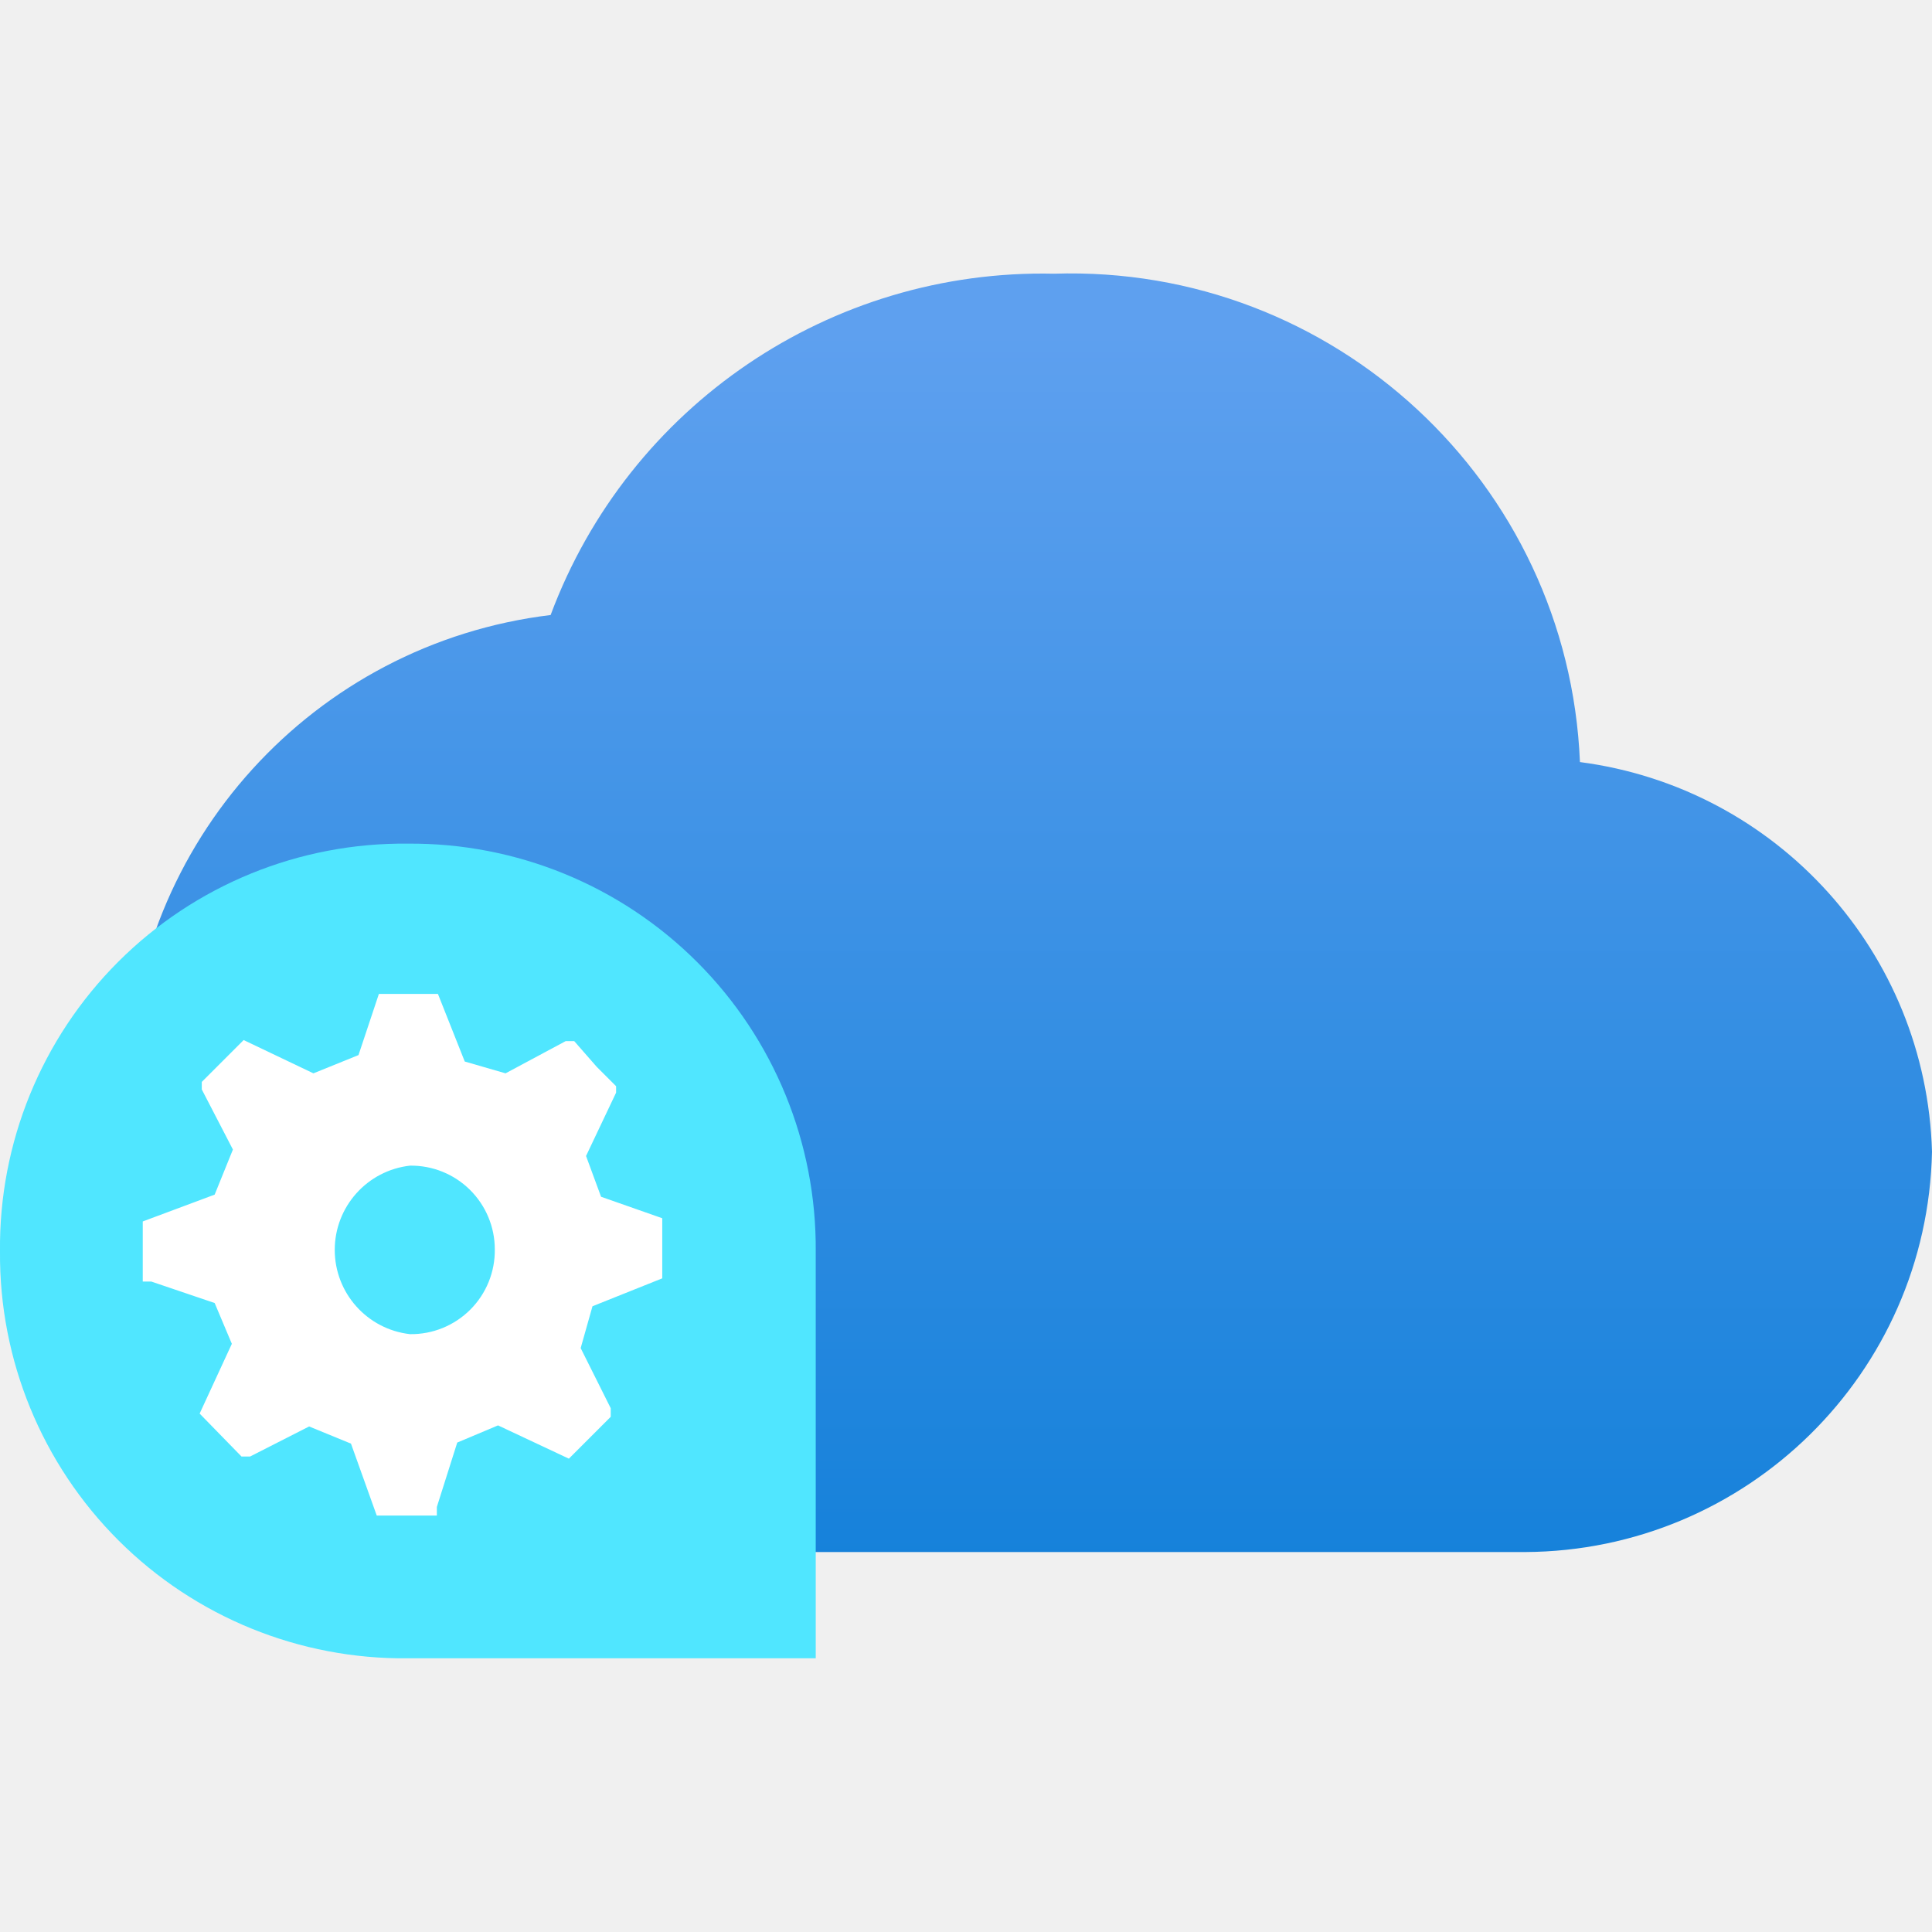
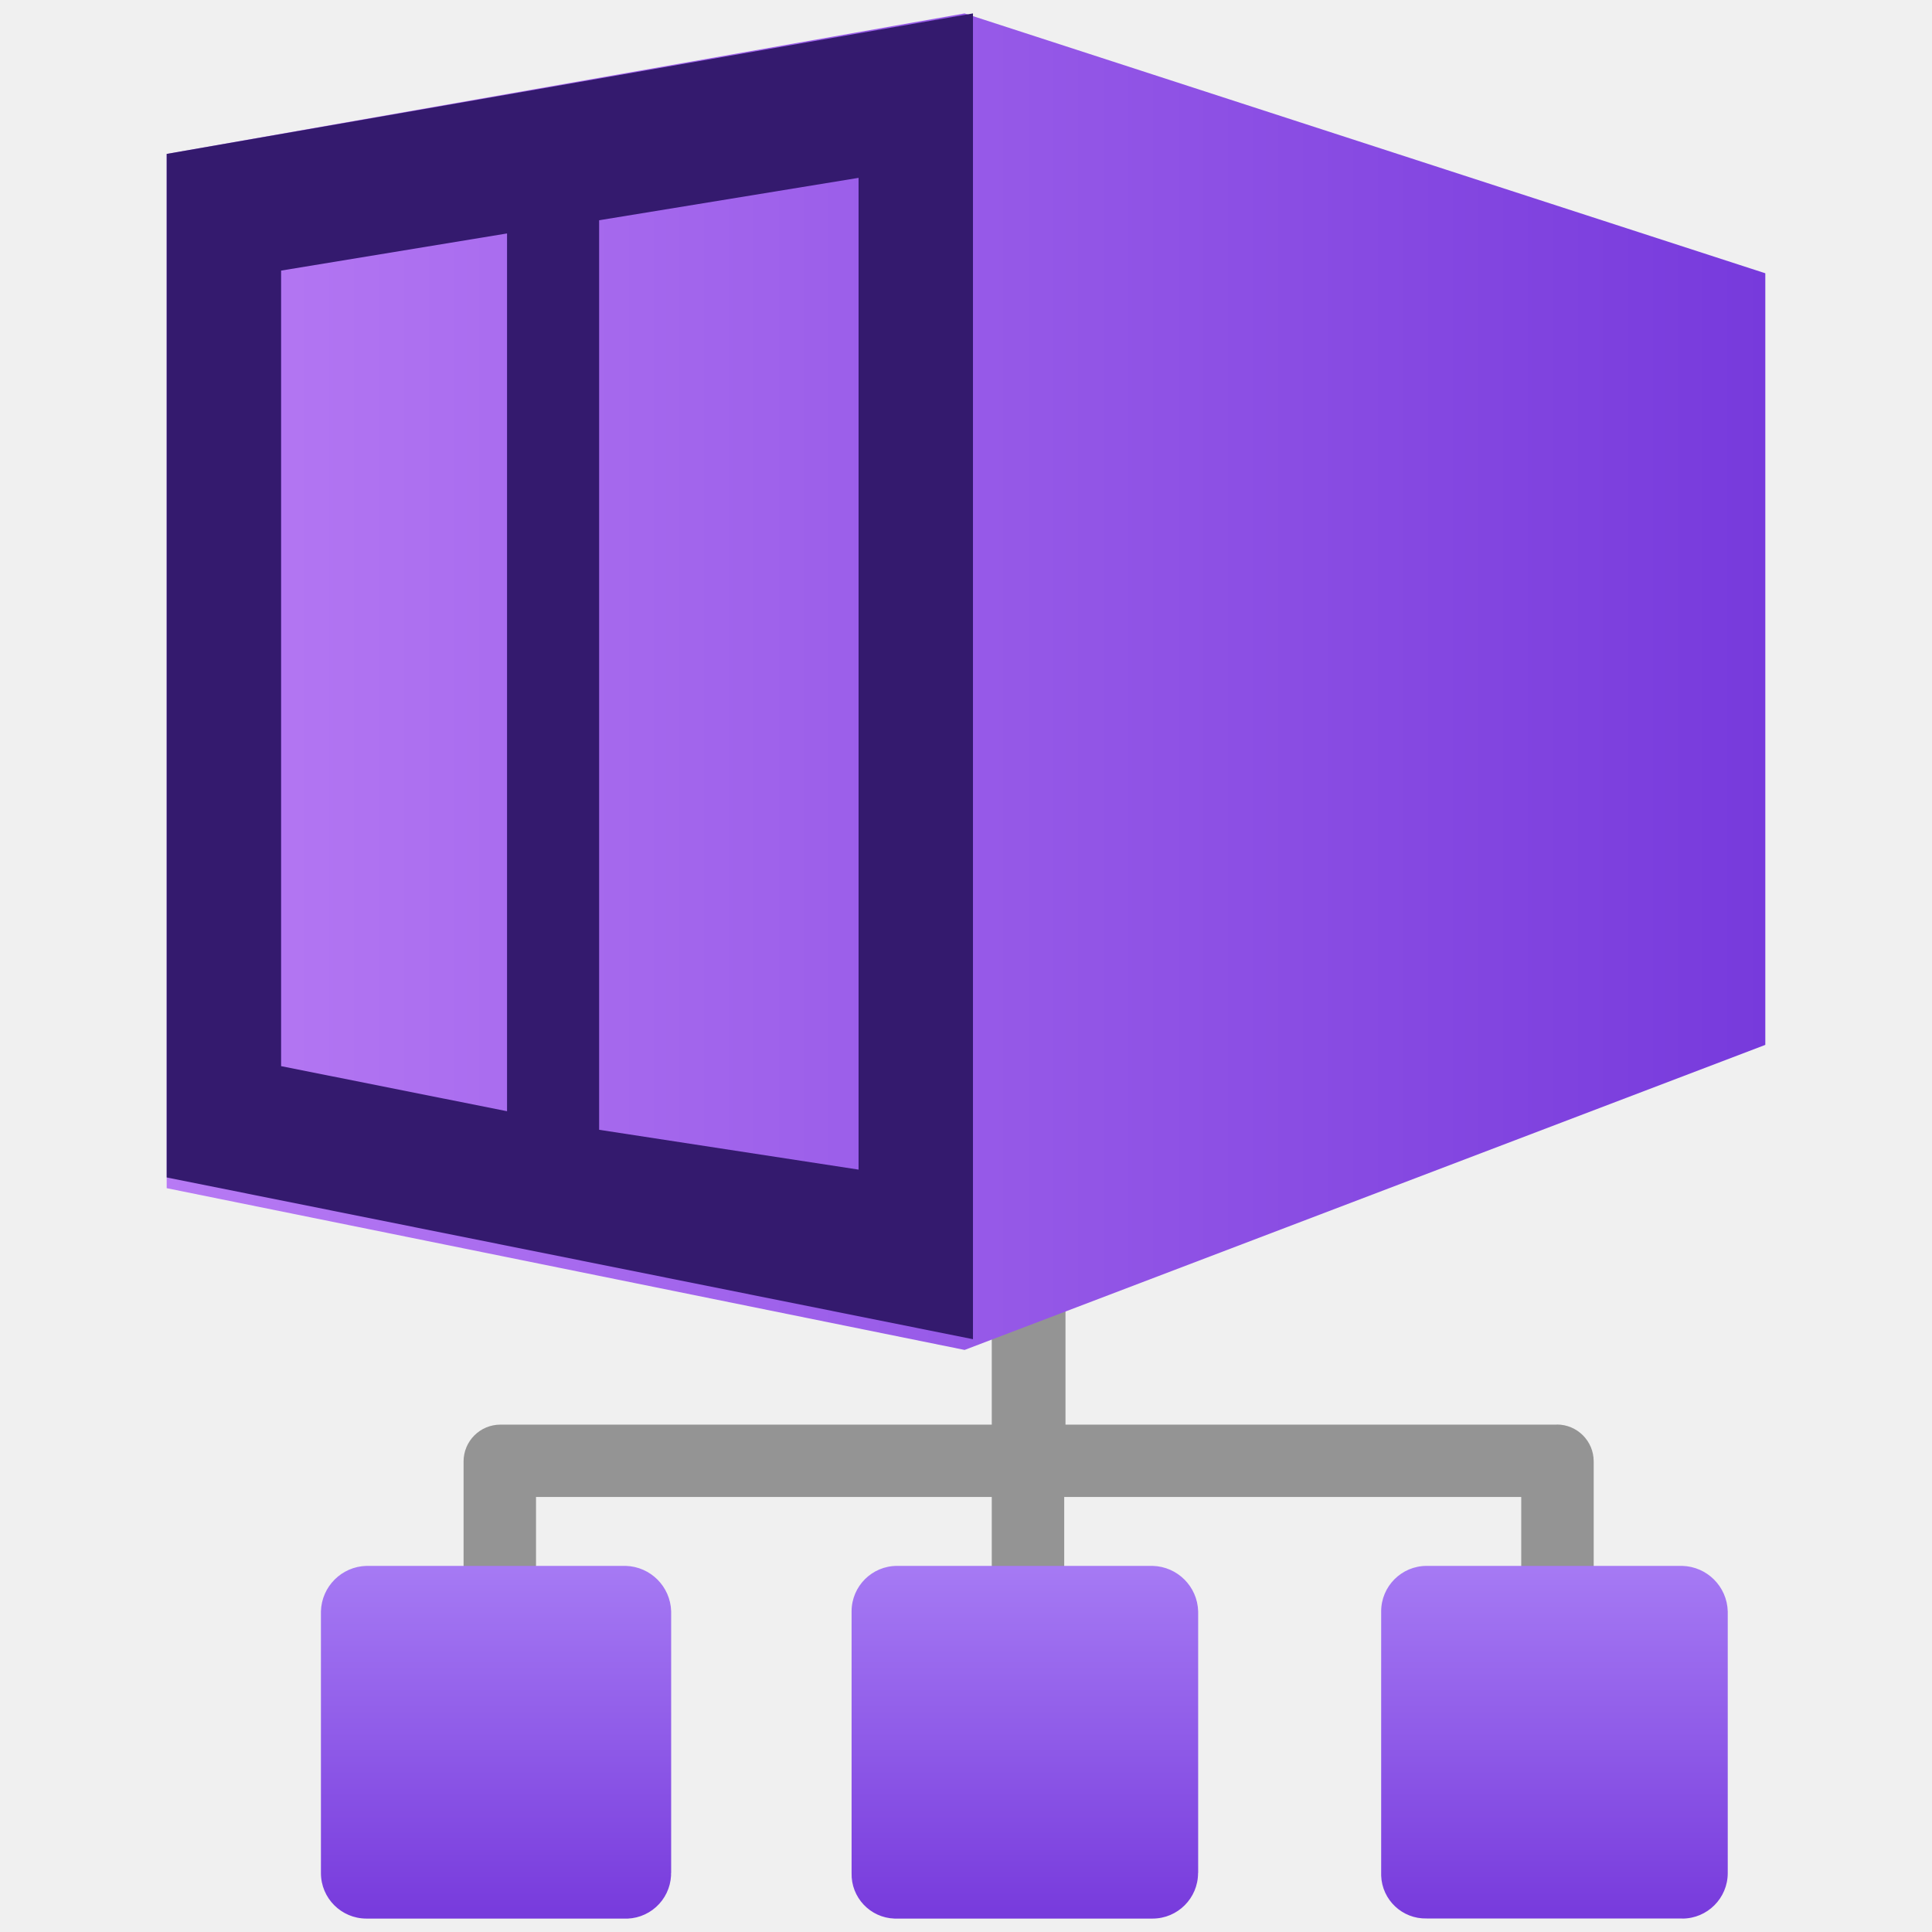
<svg xmlns="http://www.w3.org/2000/svg" viewBox="0 0 18 18" class="msportalfx-svg-placeholder" role="presentation" focusable="false">
  <g>
    <defs>
-       <linearGradient id="575bdeb2-8b3b-428e-9360-f19788b56675" x1="9.59" y1="17.96" x2="9.59" y2="-.17" gradientUnits="userSpaceOnUse">
-         <stop offset="0" stop-color="#0078d4" />
-         <stop offset=".82" stop-color="#5ea0ef" />
+       <linearGradient id="aae01f11-5ede-4938-ba5e-80c5f2fa5442" x1="306.544" y1="309.286" x2="306.544" y2="312.571" gradientTransform="matrix(1 0 0 -1 -297 327.161)" gradientUnits="userSpaceOnUse">
+         <stop offset="0" stop-color="#773adc" />
+         <stop offset="1" stop-color="#a67af4" />
+       </linearGradient>
+       <linearGradient id="692d194c-c8f1-43fc-80c0-7d5bad37f68e" x1="298.553" y1="320.81" x2="313.447" y2="320.81" gradientTransform="matrix(1 0 0 -1 -297 327.161)" gradientUnits="userSpaceOnUse">
+         <stop offset="0" stop-color="#b77af4" />
+         <stop offset="1" stop-color="#773adc" />
      </linearGradient>
    </defs>
-     <path d="M18 10.73a3.77 3.77 0 0 0-3.28-3.63 4.75 4.75 0 0 0-4.9-4.55 4.89 4.89 0 0 0-4.69 3.18 4.48 4.48 0 0 0-3.94 4.34 4.57 4.57 0 0 0 4.73 4.39h8.29A3.81 3.81 0 0 0 18 10.73Z" fill="url(#575bdeb2-8b3b-428e-9360-f19788b56675)" />
-     <path d="M0 11.66a3.76 3.76 0 0 1 3.8-3.8 3.77 3.77 0 0 1 3.8 3.8v3.79H3.8A3.76 3.76 0 0 1 0 11.66Z" fill="#50e6ff" fill-rule="evenodd" />
-     <path d="M6.17 11.91v-.56l-.57-.2-.14-.38.28-.59v-.06l-.18-.18-.21-.24h-.08l-.56.3-.38-.11-.25-.63h-.55l-.19.57-.42.17-.65-.31-.39.39v.07l.29.56-.17.42-.67.25v.56h.08l.59.2.16.38-.3.65.39.4h.08l.55-.28.39.16.24.67h.56v-.08l.19-.6.38-.16.66.31.39-.39v-.08l-.28-.56.11-.39Zm-2.35.52a.79.79 0 0 1 0-1.57.78.78 0 0 1 .79.78.78.78 0 0 1-.79.79Z" class="msportalfx-svg-c01" />
+     <path d="M14.505 13.273H9.927V7.55H9.24v5.723H4.662a.343.343 0 0 0-.343.343v1.339c0 .19.154.343.343.343a.332.332 0 0 0 .332-.332v-1.019H9.24v.698h.675v-.698h4.258v1.248c0 .185.147.337.332.343a.354.354 0 0 0 .343-.343v-1.58a.343.343 0 0 0-.343-.343Z" fill="#949494" />
+     <path d="M15.673 17.874h-2.381a.414.414 0 0 1-.424-.4v-2.461c0-.234.19-.424.424-.424h2.381a.436.436 0 0 1 .424.424v2.438c0 .234-.19.424-.424.424Zm-4.51-.423v-2.438a.436.436 0 0 0-.424-.424H8.358a.424.424 0 0 0-.424.424v2.438a.414.414 0 0 0 .4.424h2.404c.234 0 .424-.19.424-.424Zm-4.91 0v-2.438a.436.436 0 0 0-.424-.424H3.414a.436.436 0 0 0-.424.424v2.438c0 .234.19.424.424.424h2.392a.423.423 0 0 0 .446-.4v-.024Z" fill="url(#aae01f11-5ede-4938-ba5e-80c5f2fa5442)" />
+     <path fill="url(#692d194c-c8f1-43fc-80c0-7d5bad37f68e)" d="M8.987.125 1.553 1.434v9.636l7.434 1.507 7.46-2.842V2.546L8.987.125z" />
+     <path d="M1.553 1.434v9.536l7.512 1.507V.125L1.553 1.434Zm3.171 8.919-2.105-.42V2.521l2.105-.346v8.178Zm3.275.544-2.417-.371V2.052l2.417-.395v9.24Z" fill="#341a6e" />
  </g>
  <style>.msportalfx-svg-c01{fill:#fff}.msportalfx-svg-c02{fill:#e5e5e5}.msportalfx-svg-c03{fill:#a0a1a2}.msportalfx-svg-c04{fill:#7a7a7a}.msportalfx-svg-c05{fill:#3e3e3e}.msportalfx-svg-c06{fill:#1e1e1e}.msportalfx-svg-c07{fill:#0f0f0f}.msportalfx-svg-c08{fill:#ba141a}.msportalfx-svg-c09{fill:#dd5900}.msportalfx-svg-c10{fill:#ff8c00}.msportalfx-svg-c11{fill:#fcd116}.msportalfx-svg-c12{fill:#fee087}.msportalfx-svg-c13{fill:#b8d432}.msportalfx-svg-c14,.msportalfx-svg-c32{fill:#57a300}.msportalfx-svg-c15{fill:#59b4d9}.msportalfx-svg-c16{fill:#3999c6}.msportalfx-svg-c17{fill:#804998}.msportalfx-svg-c18{fill:#ec008c}.msportalfx-svg-c19{fill:#0072c6}.msportalfx-svg-c20{fill:#68217a}.msportalfx-svg-c21{fill:#00188f}.msportalfx-svg-c22{fill:#e81123}.fxs-mode-light .msportalfx-svg-c22{fill:#a4262c}.msportalfx-svg-c23{fill:#cae3f3}.msportalfx-svg-c24{fill:#59aed3}.msportalfx-svg-c25{fill:#4c3b12}.msportalfx-svg-c26{fill:#be9555}.msportalfx-svg-c27{fill:#4f4d52}.msportalfx-svg-c28{fill:#ef6f59}.msportalfx-svg-c29{fill:#f7cb64}.msportalfx-svg-c30{fill:#fdd8db}.msportalfx-svg-c31{fill:#f6ffec}.msportalfx-svg-c33{fill:#8a2da5}.msportalfx-svg-c34{fill:#e00b1c}.msportalfx-svg-c35{fill:#015cda}.msportalfx-svg-c36{fill:#5db300}.msportalfx-svg-c97{fill:#ffb900}.msportalfx-svg-c98{fill:#00a4ef}.msportalfx-svg-c99{fill:#f25022}.msportalfx-inverted-theme .msportalfx-svg-c05,.fxs-theme-dark .msportalfx-svg-c05{fill:#777}.msportalfx-inverted-theme .msportalfx-svg-c07,.fxs-theme-dark .msportalfx-svg-c07{fill:#f2f2f2}.msportalfx-svg-palette-white{fill:#fff}.msportalfx-svg-palette-blue{fill:#015cda}.msportalfx-svg-palette-black{fill:#1e1e1e}.msportalfx-svg-palette-green{fill:#57a300}.msportalfx-svg-palette-gray{fill:#a0a1a2}.msportalfx-svg-palette-inherit{fill:inherit}.msportalfx-svg-badge{position:absolute;left:0;bottom:0;min-height:10px;min-width:10px}.fxc-menu-icon&gt;.msportalfx-svg-badge{left:-2px;bottom:-2px;min-height:8px;min-width:8px}.msportalfx-svg-disabled{filter:grayscale(100%)}.msportalfx-svg-loading-square{animation:ProgressFlagAnimation 1.45s infinite ease-in-out;transform-origin:50%}.msportalfx-svg-loading-square:nth-child(1){animation-delay:0s}.msportalfx-svg-loading-square:nth-child(2){animation-delay:.2s}.msportalfx-svg-loading-square:nth-child(3){animation-delay:.4s}@keyframes ProgressFlagAnimation{0%{transform:scale(1);opacity:.3}36.1%{transform:scale(1.06);opacity:1}50%{transform:scale(1.06);opacity:1}86.1%{transform:scale(1);opacity:.3}}.msportalfx-svg-flip-horizontal&gt;svg,svg.msportalfx-svg-flip-horizontal{transform:scaleX(-1)}.msportalfx-svg-fabric-rotate360{animation:ImageRotation 1.3s cubic-bezier(.53,.21,.29,.67) infinite}@keyframes ImageRotation{0%{transform:rotate(-45deg)}100%{transform:rotate(315deg)}}.fxs-svg-number .msportalfx-font-bold{font-size:10px;fill:#0065ad}.fxs-svg-number .fxs-svg-circle{stroke-width:0%;fill:#0078d4}.fxs-svg-number .fxs-svg-text{fill:#fff;font-size:10px}.fxs-svg-number.msportalfx-svg-disabled{filter:grayscale(0%)}.fxs-svg-number.msportalfx-svg-disabled .fxs-svg-circle{fill:#fff;stroke-width:1px;stroke:#949494}.fxs-svg-number.msportalfx-svg-disabled .fxs-svg-text{fill:#949494}.fxs-theme-dark .fxs-svg-number .fxs-svg-text{fill:#0f0f0f}.fxs-theme-dark .fxs-svg-number .fxs-svg-circle{stroke-width:0%;fill:#0078d4}.fxs-theme-dark .fxs-svg-number.msportalfx-svg-disabled .fxs-svg-circle{fill:#0f0f0f;stroke-width:1px;stroke:#949494}.fxs-theme-dark .fxs-svg-number.msportalfx-svg-disabled .fxs-svg-text{fill:#949494}</style>
</svg>
